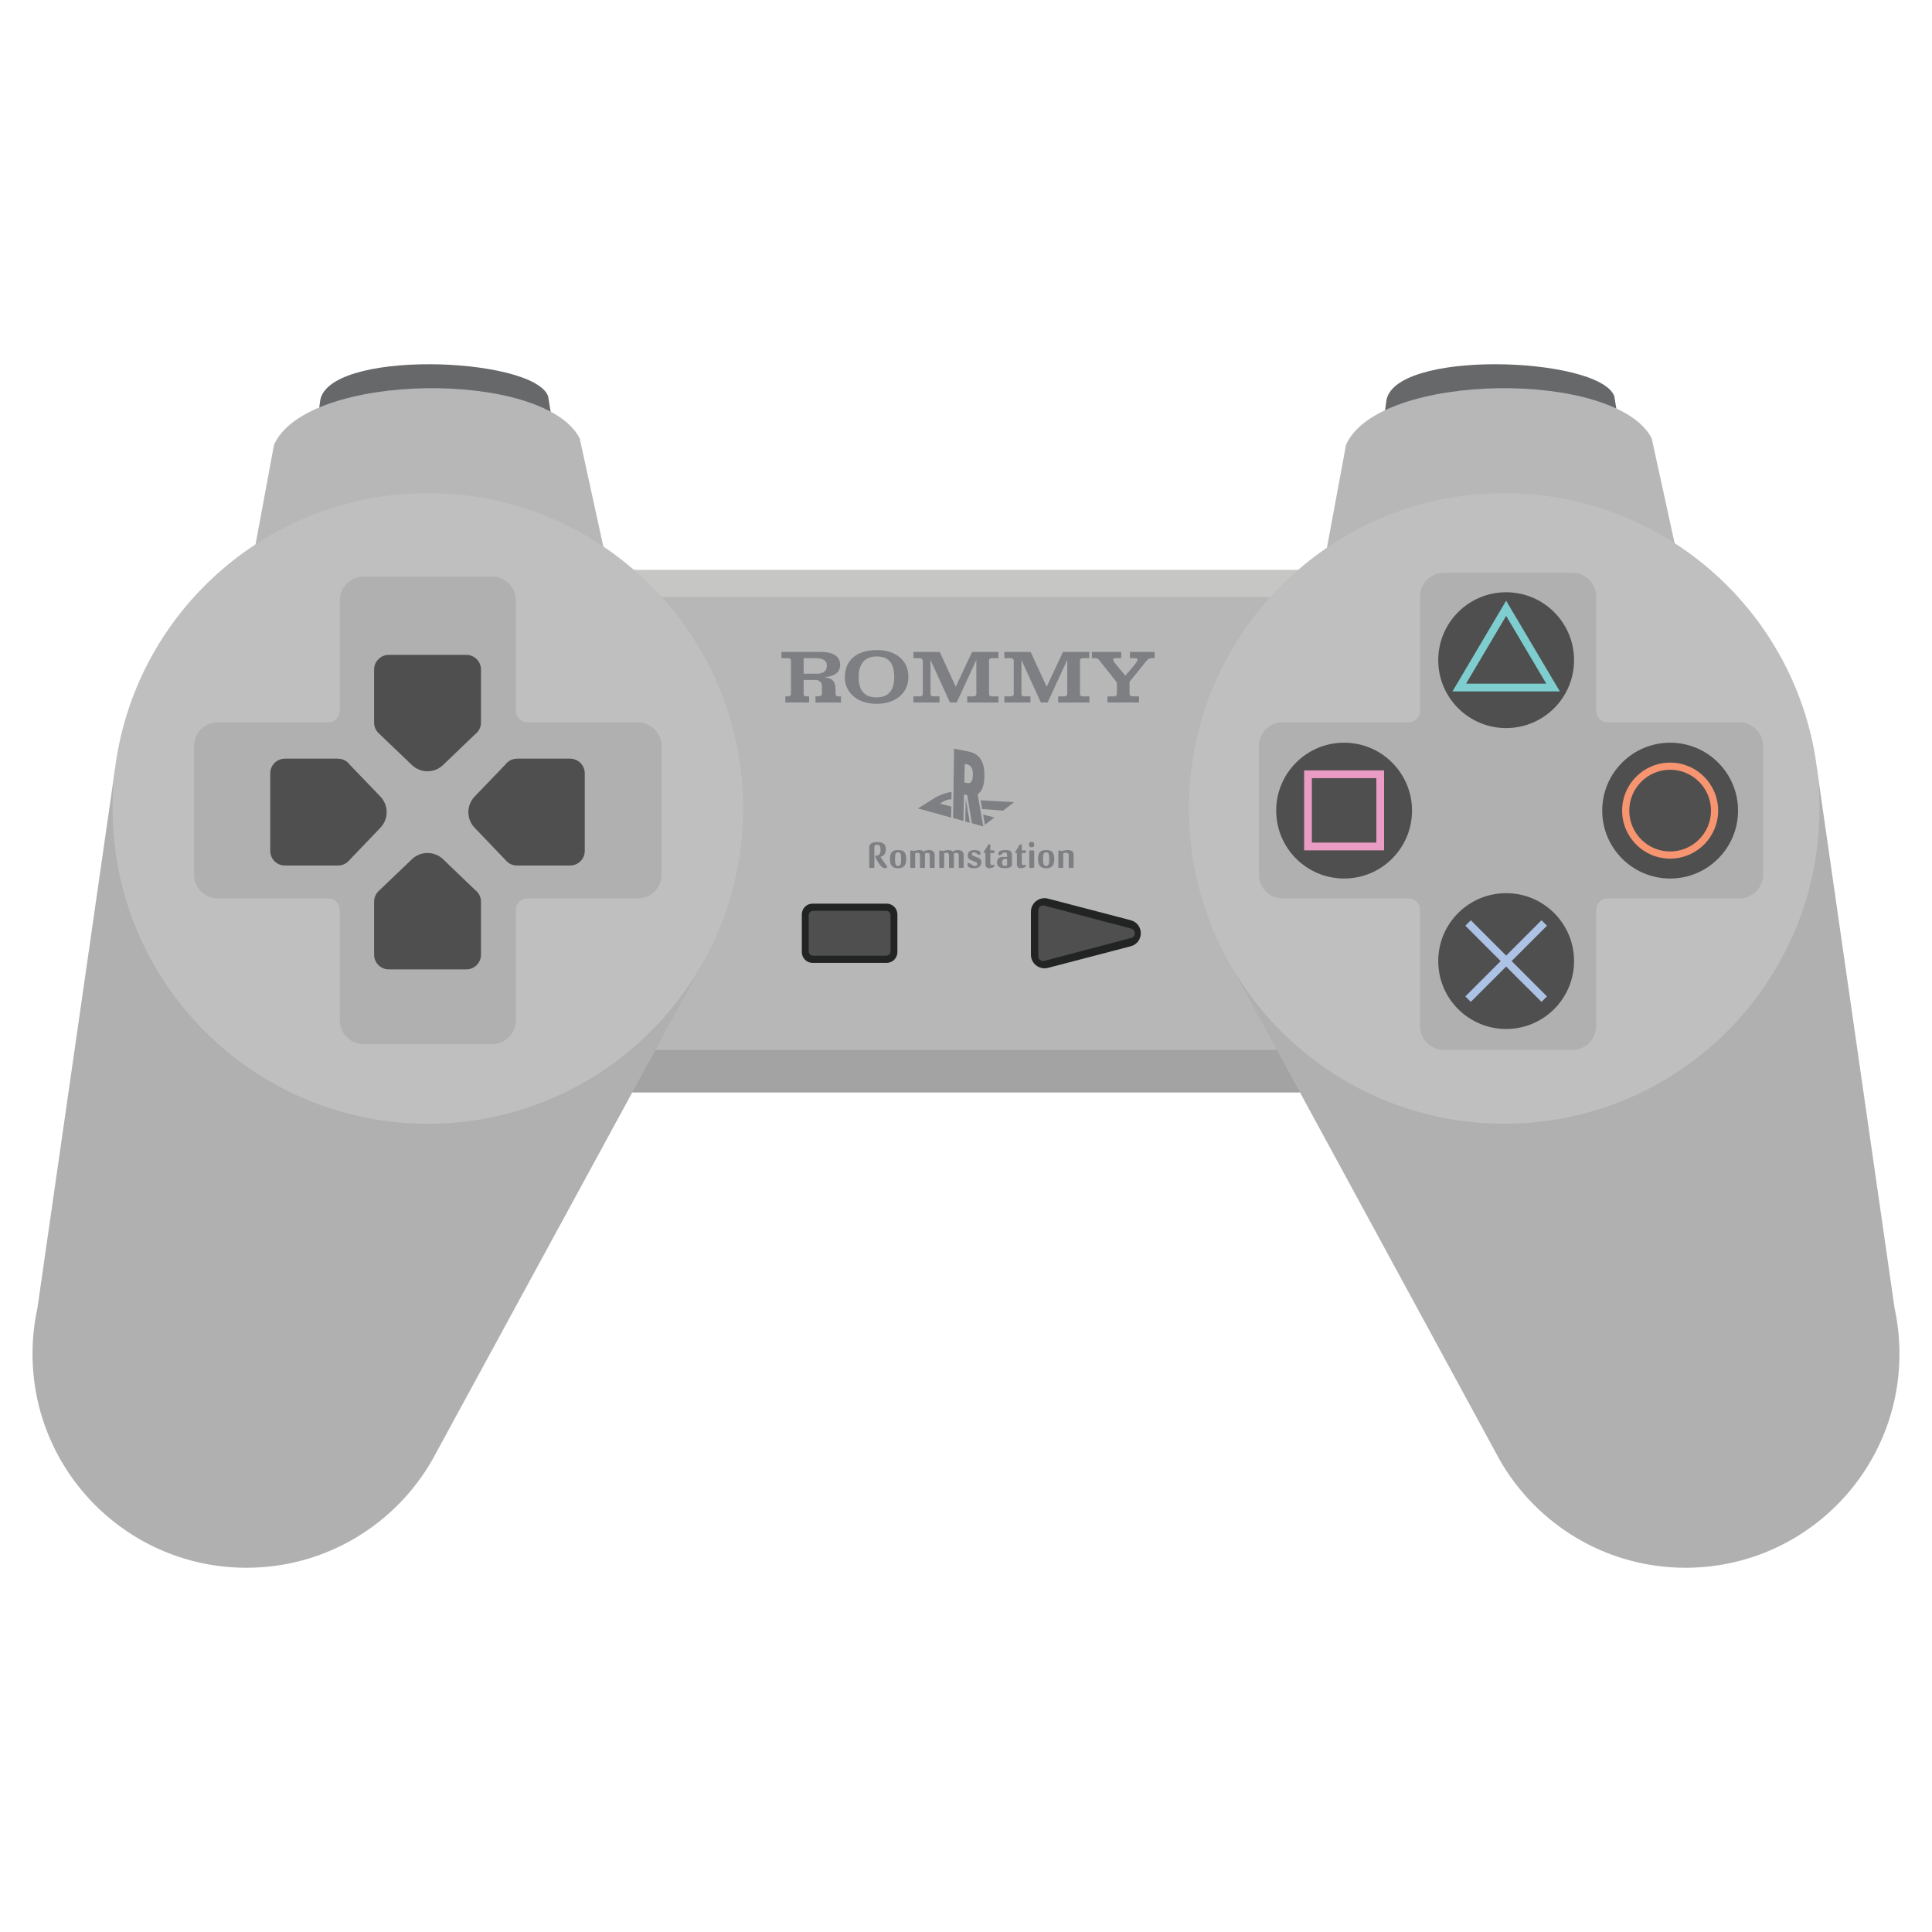
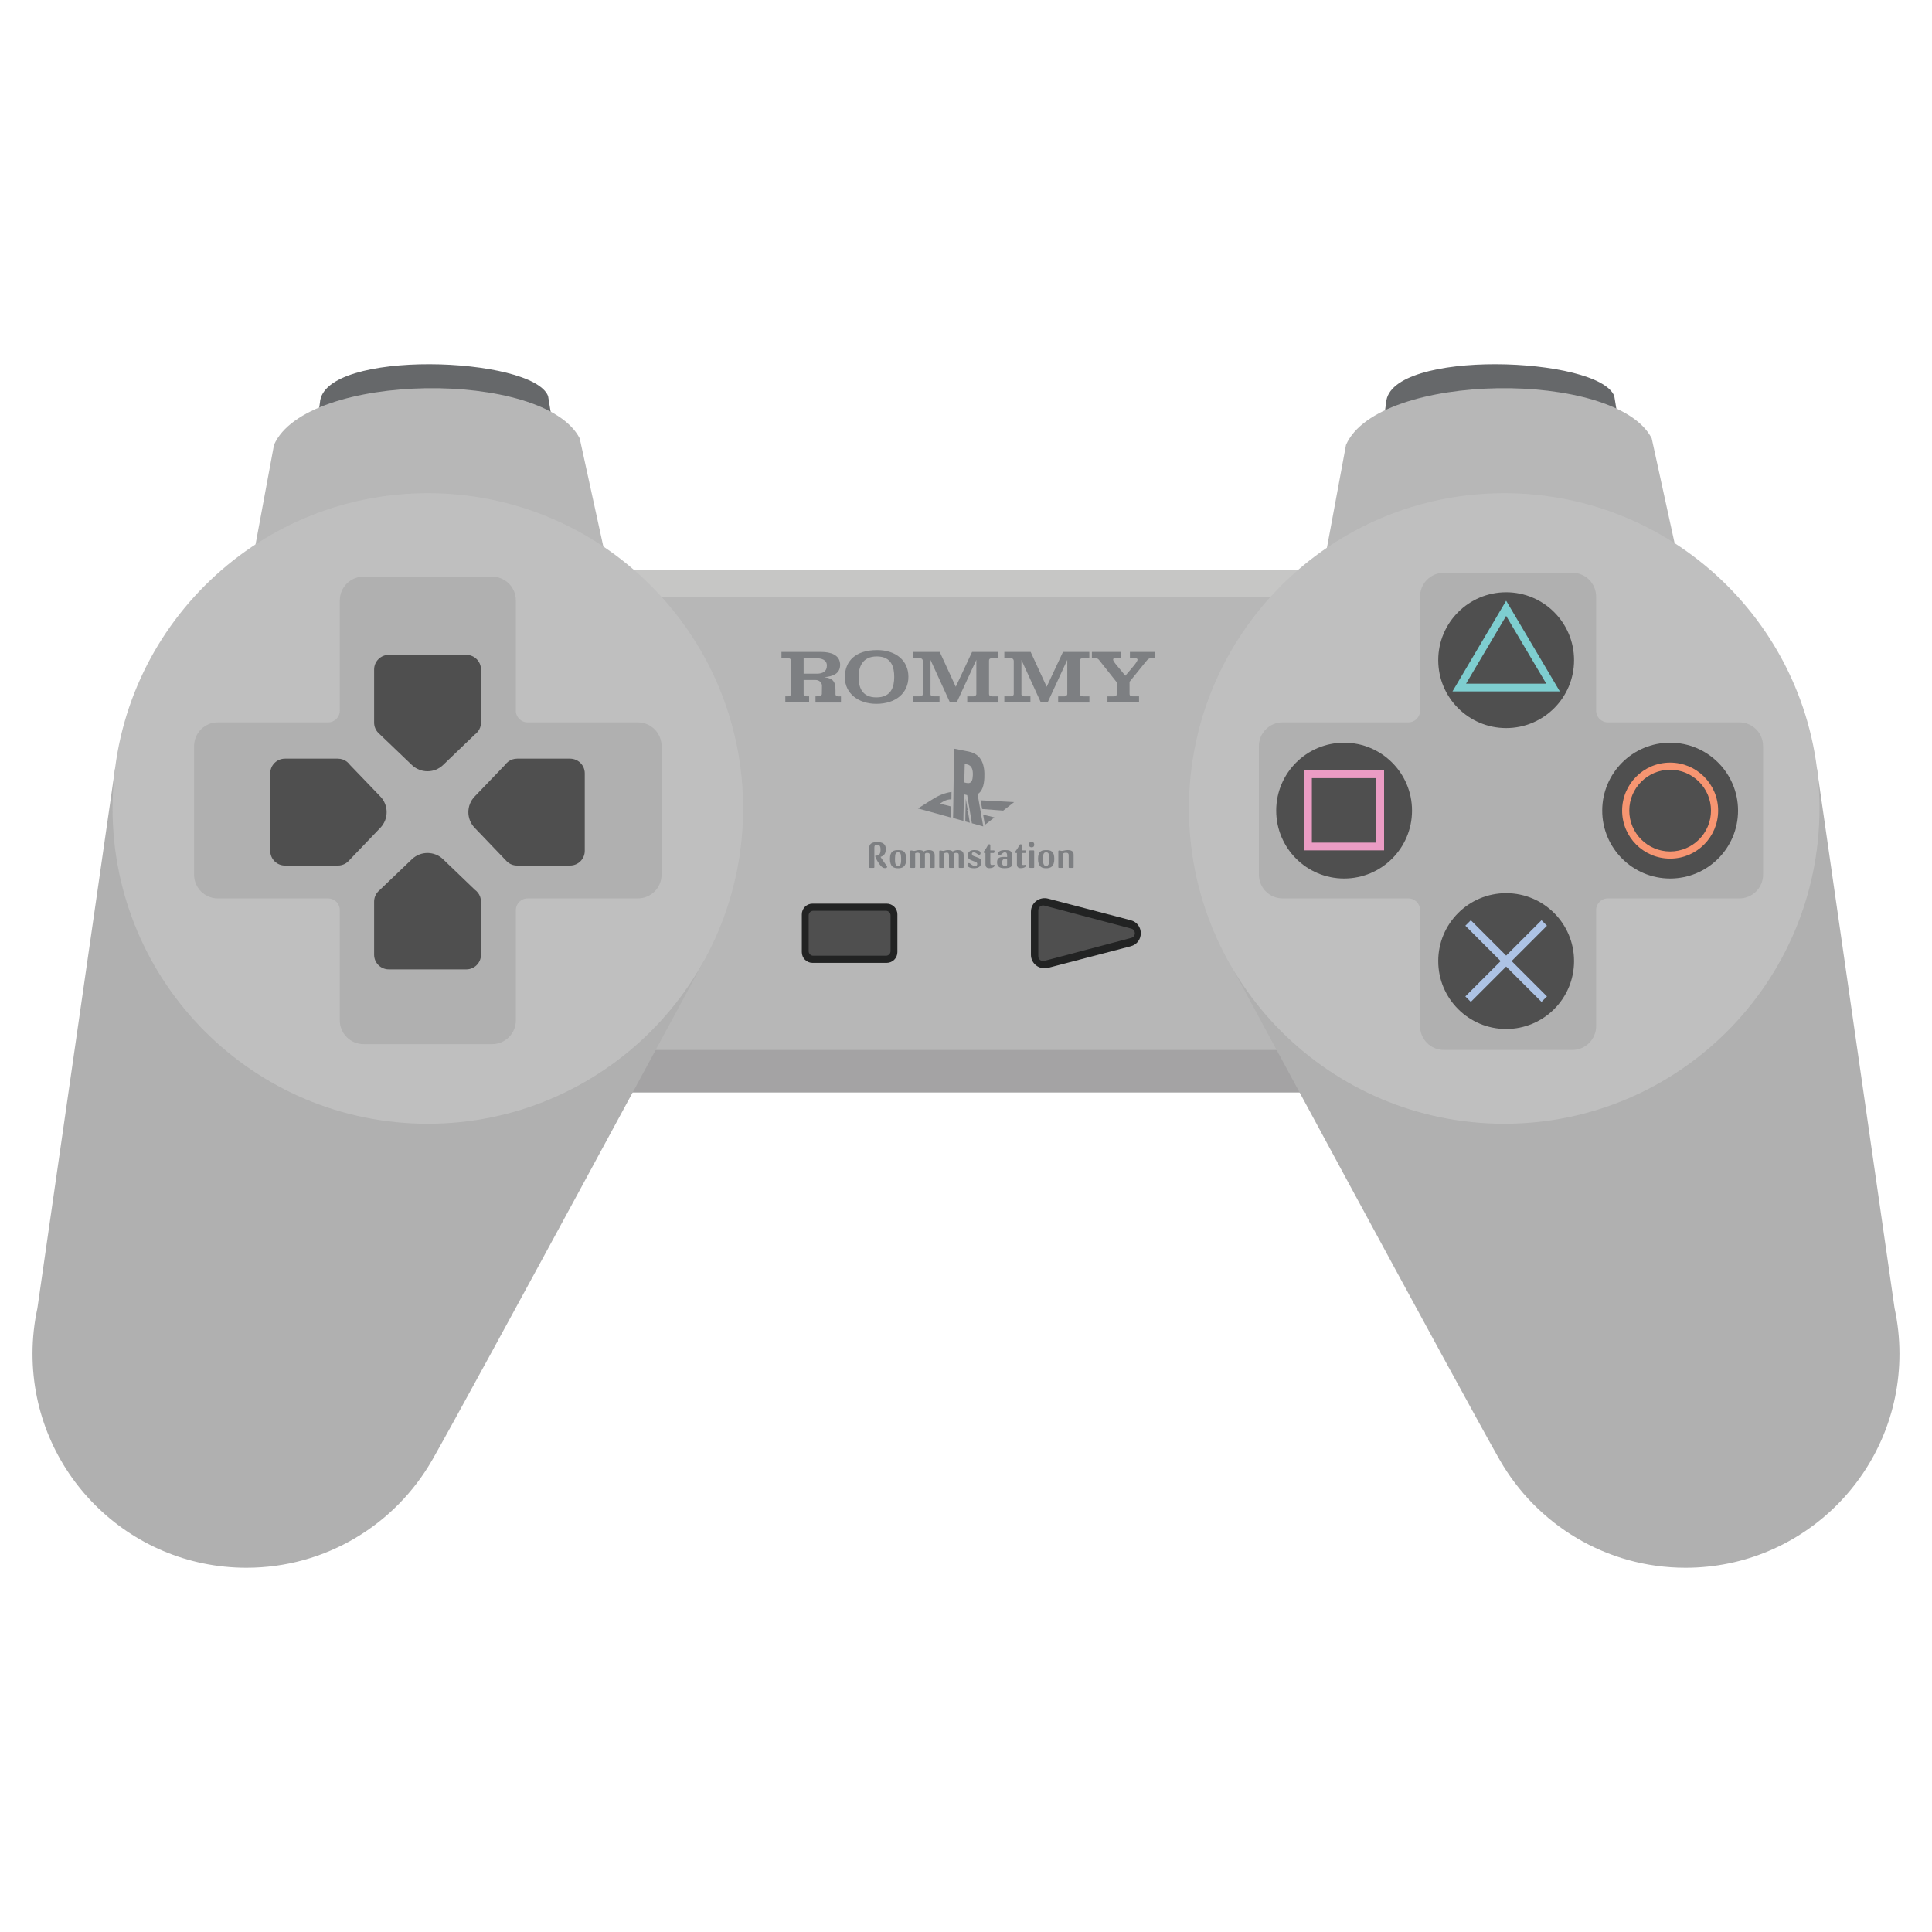
<svg xmlns="http://www.w3.org/2000/svg" id="Layer_1" data-name="Layer 1" viewBox="0 0 1000 1000">
  <defs>
-     <style>
-       .cls-1 {
-         fill: #adc3e5;
-       }
- 
-       .cls-2 {
-         fill: #f79571;
-       }
- 
-       .cls-3 {
-         stroke: #eb9cc4;
-       }
- 
-       .cls-3, .cls-4 {
-         fill: none;
-         stroke-miterlimit: 10;
-         stroke-width: 4px;
-       }
- 
-       .cls-5 {
-         fill: #66686a;
-       }
- 
-       .cls-6 {
-         fill: #a4a3a4;
-       }
- 
-       .cls-7 {
-         fill: #7d7f82;
-       }
- 
-       .cls-8 {
-         fill: #c6c6c5;
-       }
- 
-       .cls-9 {
-         fill: #4f4f4f;
-       }
- 
-       .cls-10 {
-         fill: #b0b0b0;
-       }
- 
-       .cls-4 {
-         stroke: #7eced0;
-       }
- 
-       .cls-11 {
-         fill: #bfbfbf;
-       }
- 
-       .cls-12 {
-         fill: #222323;
-       }
- 
-       .cls-13 {
-         fill: #b7b7b7;
-       }
-     </style>
+     <style>.cls-7{fill:#7d7f82}.cls-9{fill:#4f4f4f}.cls-10{fill:#b0b0b0}.cls-11{fill:#bfbfbf}.cls-12{fill:#222323}.cls-13{fill:#b7b7b7}</style>
  </defs>
-   <rect class="cls-6" x="265.96" y="343.96" width="461.45" height="221.51" />
-   <path class="cls-5" d="M301.38,313.49l-149.32-7.3,13.53-97.79c1.85-27.91,110.31-23.96,118.1-3.37l17.69,108.47Z" />
-   <path class="cls-5" d="M853.24,313.49l-149.32-7.3,13.53-97.79c1.85-27.91,110.31-23.96,118.1-3.37l17.69,108.47Z" />
-   <path class="cls-13" d="M323.74,335.36l-200.05-7.3,18.13-97.79c16.59-37.91,139.91-39.15,158.23-3.37l23.7,108.47Z" />
-   <path class="cls-13" d="M878.61,335.36l-200.05-7.3,18.13-97.79c16.59-37.91,139.91-39.15,158.23-3.37l23.7,108.47Z" />
-   <rect class="cls-8" x="312.37" y="294.95" width="374.49" height="221.51" />
-   <rect class="cls-13" x="325.76" y="308.95" width="347.71" height="234.49" />
-   <path class="cls-10" d="M364.51,497.01L59.52,398.06l-40.16,279.06c-1.65,7.61-2.53,15.51-2.53,23.62,0,61.16,49.58,110.73,110.73,110.73,41.2,0,77.14-22.5,96.21-55.88h0s140.73-258.59,140.73-258.59Z" />
-   <path class="cls-10" d="M638.56,502.31l301.91-104.25,40.16,279.06c1.65,7.61,2.53,15.51,2.53,23.62,0,61.16-49.58,110.73-110.73,110.73-41.2,0-77.14-22.5-96.21-55.88h0s-137.66-253.29-137.66-253.29Z" />
-   <circle class="cls-11" cx="778.58" cy="418.46" r="163.19" />
-   <circle class="cls-11" cx="221.44" cy="418.46" r="163.19" />
-   <path class="cls-10" d="M330.13,373.89h-57.08c-3.33,0-6.04-2.7-6.04-6.04v-57.08c0-6.8-5.51-12.3-12.3-12.3h-66.53c-6.8,0-12.3,5.51-12.3,12.3v57.08c0,3.33-2.7,6.04-6.04,6.04h-57.08c-6.8,0-12.3,5.51-12.3,12.3v66.53c0,6.8,5.51,12.3,12.3,12.3h57.08c3.33,0,6.04,2.7,6.04,6.04v57.08c0,6.8,5.51,12.3,12.3,12.3h66.53c6.8,0,12.3-5.51,12.3-12.3v-57.08c0-3.33,2.7-6.04,6.04-6.04h57.08c6.8,0,12.3-5.51,12.3-12.3v-66.53c0-6.8-5.51-12.3-12.3-12.3Z" />
-   <path class="cls-9" d="M247.34,462.04h0s0,0,0,0c-.45-.58-.98-1.09-1.57-1.51l-16.41-15.77c-4.51-4.34-11.64-4.34-16.16-.02l-17.42,16.67c-1.33,1.37-2.14,3.23-2.14,5.29v27.46c0,4.19,3.4,7.59,7.59,7.59h40.14c4.19,0,7.59-3.4,7.59-7.59v-27.46c0-1.76-.6-3.37-1.6-4.65Z" />
-   <path class="cls-9" d="M247.34,378.67h0s0,0,0,0c-.45.58-.98,1.09-1.57,1.51l-16.41,15.77c-4.51,4.34-11.64,4.34-16.16.02l-17.42-16.67c-1.33-1.37-2.14-3.23-2.14-5.29v-27.46c0-4.19,3.4-7.59,7.59-7.59h40.14c4.19,0,7.59,3.4,7.59,7.59v27.46c0,1.76-.6,3.37-1.6,4.65Z" />
-   <path class="cls-9" d="M262.96,394.3h0s0,0,0,0c-.58.45-1.09.98-1.51,1.57l-15.77,16.41c-4.34,4.51-4.34,11.64-.02,16.16l16.67,17.42c1.37,1.33,3.23,2.14,5.29,2.14h27.46c4.19,0,7.59-3.4,7.59-7.59v-40.14c0-4.19-3.4-7.59-7.59-7.59h-27.46c-1.76,0-3.37.6-4.65,1.6Z" />
-   <path class="cls-9" d="M179.59,394.3h0s0,0,0,0c.58.45,1.09.98,1.51,1.57l15.77,16.41c4.34,4.51,4.34,11.64.02,16.16l-16.67,17.42c-1.37,1.33-3.23,2.14-5.29,2.14h-27.46c-4.19,0-7.59-3.4-7.59-7.59v-40.14c0-4.19,3.4-7.59,7.59-7.59h27.46c1.76,0,3.37.6,4.65,1.6Z" />
-   <path class="cls-10" d="M900.27,373.89h-68.08c-3.33,0-6.04-2.7-6.04-6.04v-59.08c0-6.8-5.51-12.3-12.3-12.3h-66.53c-6.8,0-12.3,5.51-12.3,12.3v59.08c0,3.33-2.7,6.04-6.04,6.04h-65.08c-6.8,0-12.3,5.51-12.3,12.3v66.53c0,6.8,5.51,12.3,12.3,12.3h65.08c3.33,0,6.04,2.7,6.04,6.04v60.08c0,6.8,5.51,12.3,12.3,12.3h66.53c6.8,0,12.3-5.51,12.3-12.3v-60.08c0-3.33,2.7-6.04,6.04-6.04h68.08c6.8,0,12.3-5.51,12.3-12.3v-66.53c0-6.8-5.51-12.3-12.3-12.3Z" />
-   <circle class="cls-9" cx="779.58" cy="341.7" r="35.15" />
-   <circle class="cls-9" cx="779.58" cy="497.45" r="35.15" />
-   <circle class="cls-9" cx="695.71" cy="419.57" r="35.15" />
-   <circle class="cls-9" cx="864.46" cy="419.57" r="35.15" />
-   <path class="cls-2" d="M864.46,398.42c11.66,0,21.15,9.49,21.15,21.15s-9.49,21.15-21.15,21.15-21.15-9.49-21.15-21.15,9.49-21.15,21.15-21.15M864.46,394.72c-13.73,0-24.85,11.13-24.85,24.85s11.13,24.85,24.85,24.85,24.85-11.13,24.85-24.85-11.13-24.85-24.85-24.85h0Z" />
-   <polygon class="cls-4" points="755.31 355.87 803.86 355.87 779.58 314.86 755.31 355.87" />
-   <rect class="cls-3" x="677.02" y="400.76" width="37.38" height="37.38" />
-   <polygon class="cls-1" points="800.71 479.15 797.88 476.32 779.58 494.62 761.29 476.32 758.46 479.15 776.75 497.45 758.46 515.74 761.29 518.57 779.58 500.28 797.88 518.57 800.71 515.74 782.41 497.45 800.71 479.15" />
-   <path class="cls-12" d="M533.61,471.9v22.31c0,4.59,4.4,7.93,8.89,6.75l42.71-11.16c7.02-1.83,7.02-11.67,0-13.51l-42.71-11.16c-4.49-1.17-8.89,2.17-8.89,6.75Z" />
-   <path class="cls-9" d="M537.42,471.14v23.83c0,1.62,1.54,2.81,3.11,2.39l45.03-11.92c2.45-.65,2.45-4.13,0-4.78l-45.03-11.92c-1.57-.42-3.11.77-3.11,2.39Z" />
-   <rect class="cls-12" x="415.02" y="467.72" width="49.47" height="30.66" rx="5.56" ry="5.56" />
-   <rect class="cls-9" x="418.57" y="471.44" width="42.38" height="23.24" rx="2.35" ry="2.35" />
-   <g>
-     <path class="cls-7" d="M434.01,360.43c-.91,0-1.47-.31-1.55-.96v-1.83c-.04-1.62-.05-1.9-.14-2.58-.15-1.21-.56-1.98-1.08-2.64-.87-1.08-2.31-1.55-4.57-1.91,4.45-.39,7.81-1.8,8.15-5.72.02-.22.03-.44.03-.67s0-.46-.03-.68c-.4-4.47-4.77-5.99-9.78-5.99h-20.56v3.22h3.49c.79,0,1.44.49,1.44,1.1v17.53c0,.6-.65,1.13-1.44,1.13h-1.49v3.18h12.32v-3.18h-1.26c-.98,0-1.58-.34-1.58-1.1v-7.38h6.05c.79,0,1.44.18,1.95.47.9.51,1.38,1.38,1.5,2.22l-.06,4.58c0,.6-.61,1.14-1.4,1.14l-1.9.08v3.18h13.18v-3.18h-1.26ZM422.81,348.7h-6.85v-8.03h6.01c3.37,0,6.02.83,6.02,3.86s-2.15,4.17-5.18,4.17Z" />
-     <path class="cls-7" d="M453.95,336.47c9.81,0,16.24,5.49,16.24,13.82s-6.36,14.01-16.62,14.01c-9.12,0-16.28-5.26-16.28-13.78s5.75-14.04,16.66-14.04ZM453.61,360.97c7.76,0,9.24-5.53,9.24-10.56s-1.32-10.64-9.01-10.64-9.43,5.75-9.43,10.68,1.51,10.52,9.2,10.52Z" />
-     <path class="cls-7" d="M505.36,359.11v-17.57l-10.18,22.07h-3.48l-10.07-22.03v17.75c0,.76.64,1.1,1.59,1.1h3.07v3.18h-13.52v-3.18h3.45c.79,0,1.44-.53,1.44-1.14v-17.07c0-.95-.61-1.55-1.55-1.55h-3.33v-3.22h13.63l8.29,18.02,8.44-18.02h13.63v3.22h-3.18c-1.1,0-1.67.38-1.67,1.29v17.19c0,.95.64,1.29,1.63,1.29h3.26v3.18h-16.17v-3.18h3.29c.8,0,1.44-.53,1.44-1.32Z" />
-     <path class="cls-7" d="M552.42,359.11v-17.57l-10.18,22.07h-3.48l-10.07-22.03v17.75c0,.76.64,1.1,1.59,1.1h3.07v3.18h-13.51v-3.18h3.44c.79,0,1.44-.53,1.44-1.14v-17.07c0-.95-.61-1.55-1.55-1.55h-3.33v-3.22h13.63l8.29,18.02,8.44-18.02h13.63v3.22h-3.18c-1.1,0-1.67.38-1.67,1.29v17.19c0,.95.64,1.29,1.63,1.29h3.26v3.18h-16.17v-3.18h3.29c.79,0,1.44-.53,1.44-1.32Z" />
-     <path class="cls-7" d="M573.21,360.44h3.41c1.59,0,1.48-1.1,1.48-2.54v-4.66l-9.16-11.55c-.72-.91-1.1-1.02-2.61-1.02h-1.17v-3.22h15.18v3.22h-3.22c-.68,0-.98.3-.98.79,0,1.1,3.18,4.28,6.32,8.29,3.45-4.01,6.32-7.19,6.32-8.29,0-.72-.76-.79-2.16-.79h-1.78v-3.22h12.79v3.22h-1.17c-1.67,0-2.04.15-3.52,1.97l-8.29,10.26v6.21c0,1.14.76,1.32,1.82,1.32h3.1v3.18h-16.35v-3.18Z" />
-   </g>
-   <path class="cls-7" d="M500.41,419.49l10.47,2.66,3.85.94-5.98,4.66-3.81-1.09-26.73-7.37-3.11-.82,7.97-4.99c6.67-4.17,12.38-4.25,17.52-3.12l.09.02c3.3.73,5.45,1.89,5.05,3.76l19.18,1.03-5.65,4.4-17.13-1.29-1.72,1.22ZM494.7,418.04l1.15-.78c2.68-1.82,1.36-2.63-.88-3.17l-.09-.02c-2.19-.52-4.54-.57-7.13,1.09l-1.23.8,8.18,2.08Z" />
-   <g>
-     <path class="cls-7" d="M502.58,426.51l-2.42-14.54-.72-.18-.25,9.65-.06,4.1-6.36-1.77.09-3.8.39-28.55.02-4.53,8.16,1.62c6.15,1.22,8.95,5.84,8.56,14.11v.11c-.21,4.3-1.37,7.19-3.45,8.58l3,17.14-6.96-1.94ZM500.33,404.77c.28.07.54.1.78.1h0c.9,0,1.83-.43,1.94-3.62v-.11c.11-3.05-.69-4.59-2.59-5l-.61-.13-.22,8.59.7.17Z" />
-     <path class="cls-13" d="M493.78,387.5l7.56,1.5c6.96,1.38,8.46,7.19,8.16,13.59v.11c-.19,3.89-1.17,7.01-3.5,8.36l2.93,16.69-5.89-1.64-2.42-14.55-1.65-.41-.26,10.28-.05,3.46-5.36-1.49.08-3.41.39-28.55.02-3.93M501.1,405.37c1.89,0,2.37-1.81,2.44-4.1v-.11c.09-2.64-.42-4.96-2.99-5.51l-1.2-.26-.24,9.6,1.1.26c.33.08.62.11.89.11M492.78,386.28v1.21s-.02,3.93-.02,3.93l-.39,28.54-.08,3.4-.02.78.75.21,5.36,1.49,1.25.35.02-1.3.05-3.46.2-8.02,2.14,12.85.1.63.61.17,5.89,1.64,1.53.43-.27-1.56-2.81-16.05c2.05-1.54,3.19-4.49,3.4-8.78v-.11c.41-8.56-2.52-13.34-8.95-14.62l-7.56-1.5-1.19-.24h0ZM500.14,404.21l.19-7.58h.02c1.16.25,2.33.98,2.2,4.5v.11c-.11,3.14-.98,3.14-1.45,3.14-.19,0-.42-.03-.66-.09l-.31-.07h0Z" />
-   </g>
-   <g>
-     <path class="cls-7" d="M453.59,442.87c1.55,0,2.18-1.09,2.18-3.03,0-2.05-.55-2.61-1.92-2.61-.94,0-1.28.46-1.28,1.39v10.07c0,.35,0,.54-.5.54h-1.64c-.39,0-.52-.07-.52-.54v-9.87c0-1.57.78-2.98,4.14-2.98,2.75,0,4.45,1.03,4.45,3.55s-.98,3.58-2.75,4.14l1.53,2.29c1.39,2.07,1.9,2.33,1.9,2.88,0,.44-.54.65-1.09.65-.83,0-1.64-.33-2.96-2.14-.57-.79-1.48-2.22-2.01-3.6-.09-.24-.11-.39-.11-.46,0-.26.11-.28.22-.28h.35Z" />
-     <path class="cls-7" d="M464.85,449.41c-2.16,0-4.21-.7-4.21-4.82s1.96-4.58,4.25-4.58,4.18.5,4.18,4.58-2.03,4.82-4.21,4.82ZM466.42,444.25c0-2.57-.46-3.07-1.57-3.07s-1.59.5-1.59,3.03v1.04c0,2.18.57,2.97,1.59,2.97s1.57-.79,1.57-2.94v-1.04Z" />
-     <path class="cls-7" d="M483.79,448.7c0,.33,0,.52-.48.52h-1.61c-.35,0-.46-.07-.46-.52v-5.84c0-.96-.11-1.42-1.46-1.42-.5,0-1.04.26-1.04.65v6.62c0,.33,0,.52-.48.52h-1.61c-.35,0-.46-.07-.46-.52v-5.88c0-.92-.26-1.48-1.15-1.48-.59,0-1.13.13-1.35.35v7c0,.33,0,.52-.5.52h-1.57c-.35,0-.48-.07-.48-.52v-8c0-.44.24-.5.59-.5.24,0,1.16.24,1.46.24.5,0,1.37-.44,2.46-.44,1.53,0,2.09.39,2.42.72,1.02-.54,1.87-.72,2.7-.72,2.35,0,3.01,1.16,3.01,2.72v5.99Z" />
-     <path class="cls-7" d="M498.8,448.7c0,.33,0,.52-.48.52h-1.61c-.35,0-.46-.07-.46-.52v-5.84c0-.96-.11-1.42-1.46-1.42-.5,0-1.04.26-1.04.65v6.62c0,.33,0,.52-.48.52h-1.61c-.35,0-.46-.07-.46-.52v-5.88c0-.92-.26-1.48-1.15-1.48-.59,0-1.13.13-1.35.35v7c0,.33,0,.52-.5.52h-1.57c-.35,0-.48-.07-.48-.52v-8c0-.44.24-.5.59-.5.24,0,1.16.24,1.46.24.5,0,1.37-.44,2.46-.44,1.53,0,2.09.39,2.42.72,1.02-.54,1.87-.72,2.7-.72,2.35,0,3.01,1.16,3.01,2.72v5.99Z" />
-     <path class="cls-7" d="M504.26,449.41c-2.05,0-3.49-.61-3.49-1.75,0-.52.09-.94.77-.94s1.59,1.51,3.07,1.51c.78,0,1.2-.3,1.2-1s-.15-.87-2.14-1.59c-2.11-.76-2.77-1.31-2.77-2.85,0-1.81,1.24-2.79,3.42-2.79,1.98,0,3.21.48,3.21,1.57,0,.67-.35.94-.72.94-.7,0-1.48-1.33-2.88-1.33-.61,0-.87.31-.87.81,0,.76.46.98,1.92,1.46,2.62.87,2.94,1.42,2.94,2.9,0,1.79-1.2,3.05-3.66,3.05Z" />
-     <path class="cls-7" d="M512.6,446.52c0,.78.13,1.22.76,1.22.44,0,1-.13,1.18-.13.2,0,.24.24.24.37,0,.55-.79,1.39-2.77,1.39-1.42,0-1.94-.81-1.94-2.14v-5.71c-.78,0-.89-.02-.89-.52,0-.41.59-.79,1.4-2.16.74-1.24.79-1.83,1.42-1.83.48,0,.59.15.59.52v2.64h1.87c.22,0,.31.11.31.33,0,.39-.07,1.02-.54,1.02h-1.64v5.01Z" />
-     <path class="cls-7" d="M523.8,447.56c0,.87-.78,1.83-3.95,1.83s-3.77-1.51-3.77-3.09c0-1.96.98-2.77,3.46-2.77,1.16,0,1.74.07,1.74.07v-.76c0-1.26-.35-1.66-1.15-1.66-.57,0-.89.18-1.5.76-.7.65-.96.76-1.22.76-.44,0-.74-.37-.74-.89,0-1.05,1.18-1.81,3.47-1.81s3.66.24,3.66,2.7v4.86ZM521.27,444.64c-.31-.05-.7-.07-1.09-.07-.98,0-1.5.72-1.5,1.96,0,.92.37,1.68,1.5,1.68.74,0,1.09-.2,1.09-.74v-2.83Z" />
-     <path class="cls-7" d="M528.88,446.52c0,.78.13,1.22.76,1.22.44,0,1-.13,1.18-.13.2,0,.24.24.24.37,0,.55-.79,1.39-2.77,1.39-1.42,0-1.94-.81-1.94-2.14v-5.71c-.78,0-.89-.02-.89-.52,0-.41.59-.79,1.4-2.16.74-1.24.79-1.83,1.42-1.83.48,0,.59.15.59.52v2.64h1.87c.22,0,.31.11.31.33,0,.39-.07,1.02-.54,1.02h-1.64v5.01Z" />
-     <path class="cls-7" d="M533.97,438.56c-1.09,0-1.37-.72-1.37-1.39,0-.74.22-1.44,1.37-1.44.96,0,1.35.63,1.35,1.44,0,.74-.28,1.39-1.35,1.39ZM535.3,448.7c0,.33,0,.52-.48.52h-1.57c-.37,0-.5-.07-.5-.52v-8.04c0-.31.07-.5.37-.5h1.7c.35,0,.48.07.48.5v8.04Z" />
-     <path class="cls-7" d="M541.49,449.41c-2.16,0-4.21-.7-4.21-4.82s1.96-4.58,4.25-4.58,4.18.5,4.18,4.58-2.03,4.82-4.21,4.82ZM543.06,444.25c0-2.57-.46-3.07-1.57-3.07s-1.59.5-1.59,3.03v1.04c0,2.18.57,2.97,1.59,2.97s1.57-.79,1.57-2.94v-1.04Z" />
-     <path class="cls-7" d="M555.7,448.7c0,.33,0,.52-.48.52h-1.61c-.35,0-.46-.07-.46-.52v-6.13c0-.79-.42-1.18-1.31-1.18s-1.18.13-1.5.33v6.98c0,.33,0,.52-.5.52h-1.57c-.35,0-.48-.07-.48-.52v-8c0-.44.24-.5.48-.5.37,0,.87.24,1.46.24.46,0,1.48-.44,2.85-.44,2.59,0,3.12,1.07,3.12,2.44v6.26Z" />
-   </g>
+   <path d="M265.96 343.96h461.45v221.51H265.96z" style="fill:#a4a3a4" />
+   <path d="m301.38 313.49-149.32-7.3 13.53-97.79c1.85-27.91 110.31-23.96 118.1-3.37l17.69 108.47Zm551.86 0-149.32-7.3 13.53-97.79c1.85-27.91 110.31-23.96 118.1-3.37l17.69 108.47Z" style="fill:#66686a" />
+   <path d="m323.74 335.36-200.05-7.3 18.13-97.79c16.59-37.91 139.91-39.15 158.23-3.37l23.7 108.47Zm554.87 0-200.05-7.3 18.13-97.79c16.59-37.91 139.91-39.15 158.23-3.37l23.7 108.47Z" class="cls-13" />
+   <path d="M312.37 294.95h374.49v221.51H312.37z" style="fill:#c6c6c5" />
+   <path d="M325.76 308.95h347.71v234.49H325.76z" class="cls-13" />
+   <path d="M364.51 497.01 59.52 398.06 19.36 677.12c-1.65 7.61-2.53 15.51-2.53 23.62 0 61.16 49.58 110.73 110.73 110.73 41.2 0 77.14-22.5 96.21-55.88S364.5 497 364.5 497Zm274.05 5.3 301.91-104.25 40.16 279.06c1.65 7.61 2.53 15.51 2.53 23.62 0 61.16-49.58 110.73-110.73 110.73-41.2 0-77.14-22.5-96.21-55.88S638.56 502.3 638.56 502.3Z" class="cls-10" />
+   <circle cx="778.58" cy="418.46" r="163.19" class="cls-11" />
+   <circle cx="221.44" cy="418.46" r="163.19" class="cls-11" />
+   <path d="M330.13 373.89h-57.08c-3.33 0-6.04-2.7-6.04-6.04v-57.08c0-6.8-5.51-12.3-12.3-12.3h-66.53c-6.8 0-12.3 5.51-12.3 12.3v57.08c0 3.33-2.7 6.04-6.04 6.04h-57.08c-6.8 0-12.3 5.51-12.3 12.3v66.53c0 6.8 5.51 12.3 12.3 12.3h57.08c3.33 0 6.04 2.7 6.04 6.04v57.08c0 6.8 5.51 12.3 12.3 12.3h66.53c6.8 0 12.3-5.51 12.3-12.3v-57.08c0-3.33 2.7-6.04 6.04-6.04h57.08c6.8 0 12.3-5.51 12.3-12.3v-66.53c0-6.8-5.51-12.3-12.3-12.3" class="cls-10" />
+   <path d="M247.34 462.04c-.45-.58-.98-1.09-1.57-1.51l-16.41-15.77c-4.51-4.34-11.64-4.34-16.16-.02l-17.42 16.67a7.55 7.55 0 0 0-2.14 5.29v27.46c0 4.19 3.4 7.59 7.59 7.59h40.14c4.19 0 7.59-3.4 7.59-7.59V466.7c0-1.76-.6-3.37-1.6-4.65Zm0-83.37c-.45.58-.98 1.09-1.57 1.51l-16.41 15.77c-4.51 4.34-11.64 4.34-16.16.02l-17.42-16.67a7.55 7.55 0 0 1-2.14-5.29v-27.46c0-4.19 3.4-7.59 7.59-7.59h40.14c4.19 0 7.59 3.4 7.59 7.59v27.46c0 1.76-.6 3.37-1.6 4.65Zm15.62 15.63c-.58.45-1.09.98-1.51 1.57l-15.77 16.41c-4.34 4.51-4.34 11.64-.02 16.16l16.67 17.42a7.55 7.55 0 0 0 5.29 2.14h27.46c4.19 0 7.59-3.4 7.59-7.59v-40.14c0-4.19-3.4-7.59-7.59-7.59h-27.46c-1.76 0-3.37.6-4.65 1.6Zm-83.37 0c.58.45 1.09.98 1.51 1.57l15.77 16.41c4.34 4.51 4.34 11.64.02 16.16l-16.67 17.42a7.55 7.55 0 0 1-5.29 2.14h-27.46c-4.19 0-7.59-3.4-7.59-7.59v-40.14c0-4.19 3.4-7.59 7.59-7.59h27.46c1.76 0 3.37.6 4.65 1.6Z" class="cls-9" />
+   <path d="M900.27 373.89h-68.08c-3.33 0-6.04-2.7-6.04-6.04v-59.08c0-6.8-5.51-12.3-12.3-12.3h-66.53c-6.8 0-12.3 5.51-12.3 12.3v59.08c0 3.33-2.7 6.04-6.04 6.04H663.9c-6.8 0-12.3 5.51-12.3 12.3v66.53c0 6.8 5.51 12.3 12.3 12.3h65.08c3.33 0 6.04 2.7 6.04 6.04v60.08c0 6.8 5.51 12.3 12.3 12.3h66.53c6.8 0 12.3-5.51 12.3-12.3v-60.08c0-3.33 2.7-6.04 6.04-6.04h68.08c6.8 0 12.3-5.51 12.3-12.3v-66.53c0-6.8-5.51-12.3-12.3-12.3" class="cls-10" />
+   <circle cx="779.58" cy="341.7" r="35.15" class="cls-9" />
+   <circle cx="779.58" cy="497.45" r="35.15" class="cls-9" />
+   <circle cx="695.71" cy="419.57" r="35.15" class="cls-9" />
+   <circle cx="864.46" cy="419.57" r="35.15" class="cls-9" />
+   <path d="M864.46 398.42c11.66 0 21.15 9.49 21.15 21.15s-9.49 21.15-21.15 21.15-21.15-9.49-21.15-21.15 9.49-21.15 21.15-21.15m0-3.7c-13.73 0-24.85 11.13-24.85 24.85s11.13 24.85 24.85 24.85 24.85-11.13 24.85-24.85-11.13-24.85-24.85-24.85" style="fill:#f79571" />
+   <path d="M755.31 355.87h48.55l-24.28-41.01z" style="fill:none;stroke-miterlimit:10;stroke-width:4px;stroke:#7eced0" />
+   <path d="M677.02 400.76h37.38v37.38h-37.38z" style="stroke:#eb9cc4;fill:none;stroke-miterlimit:10;stroke-width:4px" />
+   <path d="m800.71 479.15-2.83-2.83-18.3 18.3-18.29-18.3-2.83 2.83 18.29 18.3-18.29 18.29 2.83 2.83 18.29-18.29 18.3 18.29 2.83-2.83-18.3-18.29z" style="fill:#adc3e5" />
+   <path d="M533.61 471.9v22.31c0 4.59 4.4 7.93 8.89 6.75l42.71-11.16c7.02-1.83 7.02-11.67 0-13.51l-42.71-11.16c-4.49-1.17-8.89 2.17-8.89 6.75Z" class="cls-12" />
+   <path d="M537.42 471.14v23.83c0 1.62 1.54 2.81 3.11 2.39l45.03-11.92c2.45-.65 2.45-4.13 0-4.78l-45.03-11.92c-1.57-.42-3.11.77-3.11 2.39Z" class="cls-9" />
+   <rect width="49.47" height="30.66" x="415.02" y="467.72" class="cls-12" rx="5.56" ry="5.56" />
+   <rect width="42.38" height="23.24" x="418.57" y="471.44" class="cls-9" rx="2.35" ry="2.35" />
+   <path d="M434.01 360.43c-.91 0-1.47-.31-1.55-.96v-1.83c-.04-1.62-.05-1.9-.14-2.58-.15-1.21-.56-1.98-1.08-2.64-.87-1.08-2.31-1.55-4.57-1.91 4.45-.39 7.81-1.8 8.15-5.72.02-.22.03-.44.03-.67s0-.46-.03-.68c-.4-4.47-4.77-5.99-9.78-5.99h-20.56v3.22h3.49c.79 0 1.44.49 1.44 1.1v17.53c0 .6-.65 1.13-1.44 1.13h-1.49v3.18h12.32v-3.18h-1.26c-.98 0-1.58-.34-1.58-1.1v-7.38h6.05c.79 0 1.44.18 1.95.47.9.51 1.38 1.38 1.5 2.22l-.06 4.58c0 .6-.61 1.14-1.4 1.14l-1.9.08v3.18h13.18v-3.18h-1.26Zm-11.2-11.73h-6.85v-8.03h6.01c3.37 0 6.02.83 6.02 3.86s-2.15 4.17-5.18 4.17m31.14-12.23c9.81 0 16.24 5.49 16.24 13.82s-6.36 14.01-16.62 14.01c-9.12 0-16.28-5.26-16.28-13.78s5.75-14.04 16.66-14.04Zm-.34 24.5c7.76 0 9.24-5.53 9.24-10.56s-1.32-10.64-9.01-10.64-9.43 5.75-9.43 10.68 1.51 10.52 9.2 10.52m51.75-1.86v-17.57l-10.18 22.07h-3.48l-10.07-22.03v17.75c0 .76.64 1.1 1.59 1.1h3.07v3.18h-13.52v-3.18h3.45c.79 0 1.44-.53 1.44-1.14v-17.07c0-.95-.61-1.55-1.55-1.55h-3.33v-3.22h13.63l8.29 18.02 8.44-18.02h13.63v3.22h-3.18c-1.1 0-1.67.38-1.67 1.29v17.19c0 .95.64 1.29 1.63 1.29h3.26v3.18h-16.17v-3.18h3.29c.8 0 1.44-.53 1.44-1.32Zm47.06 0v-17.57l-10.18 22.07h-3.48l-10.07-22.03v17.75c0 .76.64 1.1 1.59 1.1h3.07v3.18h-13.51v-3.18h3.44c.79 0 1.44-.53 1.44-1.14v-17.07c0-.95-.61-1.55-1.55-1.55h-3.33v-3.22h13.63l8.29 18.02 8.44-18.02h13.63v3.22h-3.18c-1.1 0-1.67.38-1.67 1.29v17.19c0 .95.64 1.29 1.63 1.29h3.26v3.18H547.7v-3.18h3.29c.79 0 1.44-.53 1.44-1.32Zm20.79 1.33h3.41c1.59 0 1.48-1.1 1.48-2.54v-4.66l-9.16-11.55c-.72-.91-1.1-1.02-2.61-1.02h-1.17v-3.22h15.18v3.22h-3.22c-.68 0-.98.3-.98.79 0 1.1 3.18 4.28 6.32 8.29 3.45-4.01 6.32-7.19 6.32-8.29 0-.72-.76-.79-2.16-.79h-1.78v-3.22h12.79v3.22h-1.17c-1.67 0-2.04.15-3.52 1.97l-8.29 10.26v6.21c0 1.14.76 1.32 1.82 1.32h3.1v3.18h-16.35v-3.18Zm-72.8 59.05 10.47 2.66 3.85.94-5.98 4.66-3.81-1.09-26.73-7.37-3.11-.82 7.97-4.99c6.67-4.17 12.38-4.25 17.52-3.12l.09.02c3.3.73 5.45 1.89 5.05 3.76l19.18 1.03-5.65 4.4-17.13-1.29-1.72 1.22Zm-5.71-1.45 1.15-.78c2.68-1.82 1.36-2.63-.88-3.17l-.09-.02c-2.19-.52-4.54-.57-7.13 1.09l-1.23.8z" class="cls-7" />
+   <path d="m502.58 426.51-2.42-14.54-.72-.18-.25 9.65-.06 4.1-6.36-1.77.09-3.8.39-28.55.02-4.53 8.16 1.62c6.15 1.22 8.95 5.84 8.56 14.11v.11c-.21 4.3-1.37 7.19-3.45 8.58l3 17.14zm-2.25-21.74c.28.07.54.1.78.1.9 0 1.83-.43 1.94-3.62v-.11c.11-3.05-.69-4.59-2.59-5l-.61-.13-.22 8.59z" class="cls-7" />
+   <path d="m493.78 387.5 7.56 1.5c6.96 1.38 8.46 7.19 8.16 13.59v.11c-.19 3.89-1.17 7.01-3.5 8.36l2.93 16.69-5.89-1.64-2.42-14.55-1.65-.41-.26 10.28-.05 3.46-5.36-1.49.08-3.41.39-28.55.02-3.93m7.31 17.86c1.89 0 2.37-1.81 2.44-4.1v-.11c.09-2.64-.42-4.96-2.99-5.51l-1.2-.26-.24 9.6 1.1.26c.33.08.62.11.89.11m-8.32-19.08v1.21l-.02 3.93-.39 28.54-.08 3.4-.02.78.75.21 5.36 1.49 1.25.35.02-1.3.05-3.46.2-8.02 2.14 12.85.1.63.61.17 5.89 1.64 1.53.43-.27-1.56-2.81-16.05c2.05-1.54 3.19-4.49 3.4-8.78v-.11c.41-8.56-2.52-13.34-8.95-14.62l-7.56-1.5-1.19-.24Zm7.36 17.93.19-7.58h.02c1.16.25 2.33.98 2.2 4.5v.11c-.11 3.14-.98 3.14-1.45 3.14-.19 0-.42-.03-.66-.09l-.31-.07Z" class="cls-13" />
+   <path d="M453.59 442.87c1.55 0 2.18-1.09 2.18-3.03 0-2.05-.55-2.61-1.92-2.61-.94 0-1.28.46-1.28 1.39v10.07c0 .35 0 .54-.5.54h-1.64c-.39 0-.52-.07-.52-.54v-9.87c0-1.57.78-2.98 4.14-2.98 2.75 0 4.45 1.03 4.45 3.55s-.98 3.58-2.75 4.14l1.53 2.29c1.39 2.07 1.9 2.33 1.9 2.88 0 .44-.54.65-1.09.65-.83 0-1.64-.33-2.96-2.14-.57-.79-1.48-2.22-2.01-3.6-.09-.24-.11-.39-.11-.46 0-.26.11-.28.22-.28h.35Zm11.26 6.54c-2.16 0-4.21-.7-4.21-4.82s1.96-4.58 4.25-4.58 4.18.5 4.18 4.58-2.03 4.82-4.21 4.82Zm1.57-5.16c0-2.57-.46-3.07-1.57-3.07s-1.59.5-1.59 3.03v1.04c0 2.18.57 2.97 1.59 2.97s1.57-.79 1.57-2.94v-1.04Zm17.37 4.45c0 .33 0 .52-.48.52h-1.61c-.35 0-.46-.07-.46-.52v-5.84c0-.96-.11-1.42-1.46-1.42-.5 0-1.04.26-1.04.65v6.62c0 .33 0 .52-.48.52h-1.61c-.35 0-.46-.07-.46-.52v-5.88c0-.92-.26-1.48-1.15-1.48-.59 0-1.13.13-1.35.35v7c0 .33 0 .52-.5.52h-1.57c-.35 0-.48-.07-.48-.52v-8c0-.44.24-.5.59-.5.24 0 1.16.24 1.46.24.5 0 1.37-.44 2.46-.44 1.53 0 2.09.39 2.42.72 1.02-.54 1.87-.72 2.7-.72 2.35 0 3.01 1.16 3.01 2.72v5.99Zm15.01 0c0 .33 0 .52-.48.52h-1.61c-.35 0-.46-.07-.46-.52v-5.84c0-.96-.11-1.42-1.46-1.42-.5 0-1.04.26-1.04.65v6.62c0 .33 0 .52-.48.52h-1.61c-.35 0-.46-.07-.46-.52v-5.88c0-.92-.26-1.48-1.15-1.48-.59 0-1.13.13-1.35.35v7c0 .33 0 .52-.5.52h-1.57c-.35 0-.48-.07-.48-.52v-8c0-.44.24-.5.59-.5.24 0 1.16.24 1.46.24.5 0 1.37-.44 2.46-.44 1.53 0 2.09.39 2.42.72 1.02-.54 1.87-.72 2.7-.72 2.35 0 3.01 1.16 3.01 2.72v5.99Zm5.46.71c-2.05 0-3.49-.61-3.49-1.75 0-.52.09-.94.77-.94s1.59 1.51 3.07 1.51c.78 0 1.2-.3 1.2-1s-.15-.87-2.14-1.59c-2.11-.76-2.77-1.31-2.77-2.85 0-1.81 1.24-2.79 3.42-2.79 1.98 0 3.21.48 3.21 1.57 0 .67-.35.94-.72.94-.7 0-1.48-1.33-2.88-1.33-.61 0-.87.31-.87.81 0 .76.46.98 1.92 1.46 2.62.87 2.94 1.42 2.94 2.9 0 1.79-1.2 3.05-3.66 3.05Zm8.34-2.89c0 .78.13 1.22.76 1.22.44 0 1-.13 1.18-.13.2 0 .24.24.24.37 0 .55-.79 1.39-2.77 1.39-1.42 0-1.94-.81-1.94-2.14v-5.71c-.78 0-.89-.02-.89-.52 0-.41.59-.79 1.4-2.16.74-1.24.79-1.83 1.42-1.83.48 0 .59.15.59.52v2.64h1.87c.22 0 .31.11.31.33 0 .39-.07 1.02-.54 1.02h-1.64v5.01Zm11.2 1.04c0 .87-.78 1.83-3.95 1.83s-3.77-1.51-3.77-3.09c0-1.96.98-2.77 3.46-2.77 1.16 0 1.74.07 1.74.07v-.76c0-1.26-.35-1.66-1.15-1.66-.57 0-.89.18-1.5.76-.7.65-.96.76-1.22.76-.44 0-.74-.37-.74-.89 0-1.05 1.18-1.81 3.47-1.81s3.66.24 3.66 2.7zm-2.53-2.92c-.31-.05-.7-.07-1.09-.07-.98 0-1.5.72-1.5 1.96 0 .92.37 1.68 1.5 1.68.74 0 1.09-.2 1.09-.74zm7.61 1.88c0 .78.13 1.22.76 1.22.44 0 1-.13 1.18-.13.2 0 .24.24.24.37 0 .55-.79 1.39-2.77 1.39-1.42 0-1.94-.81-1.94-2.14v-5.71c-.78 0-.89-.02-.89-.52 0-.41.59-.79 1.4-2.16.74-1.24.79-1.83 1.42-1.83.48 0 .59.15.59.52v2.64h1.87c.22 0 .31.11.31.33 0 .39-.07 1.02-.54 1.02h-1.64v5.01Zm5.09-7.96c-1.09 0-1.37-.72-1.37-1.39 0-.74.22-1.44 1.37-1.44.96 0 1.35.63 1.35 1.44 0 .74-.28 1.39-1.35 1.39m1.33 10.14c0 .33 0 .52-.48.52h-1.57c-.37 0-.5-.07-.5-.52v-8.04c0-.31.07-.5.37-.5h1.7c.35 0 .48.07.48.5zm6.19.71c-2.16 0-4.21-.7-4.21-4.82s1.96-4.58 4.25-4.58 4.18.5 4.18 4.58-2.03 4.82-4.21 4.82Zm1.57-5.16c0-2.57-.46-3.07-1.57-3.07s-1.59.5-1.59 3.03v1.04c0 2.18.57 2.97 1.59 2.97s1.57-.79 1.57-2.94v-1.04Zm12.64 4.45c0 .33 0 .52-.48.52h-1.61c-.35 0-.46-.07-.46-.52v-6.13c0-.79-.42-1.18-1.31-1.18s-1.18.13-1.5.33v6.98c0 .33 0 .52-.5.52h-1.57c-.35 0-.48-.07-.48-.52v-8c0-.44.24-.5.48-.5.37 0 .87.24 1.46.24.46 0 1.48-.44 2.85-.44 2.59 0 3.12 1.07 3.12 2.44z" class="cls-7" />
</svg>
